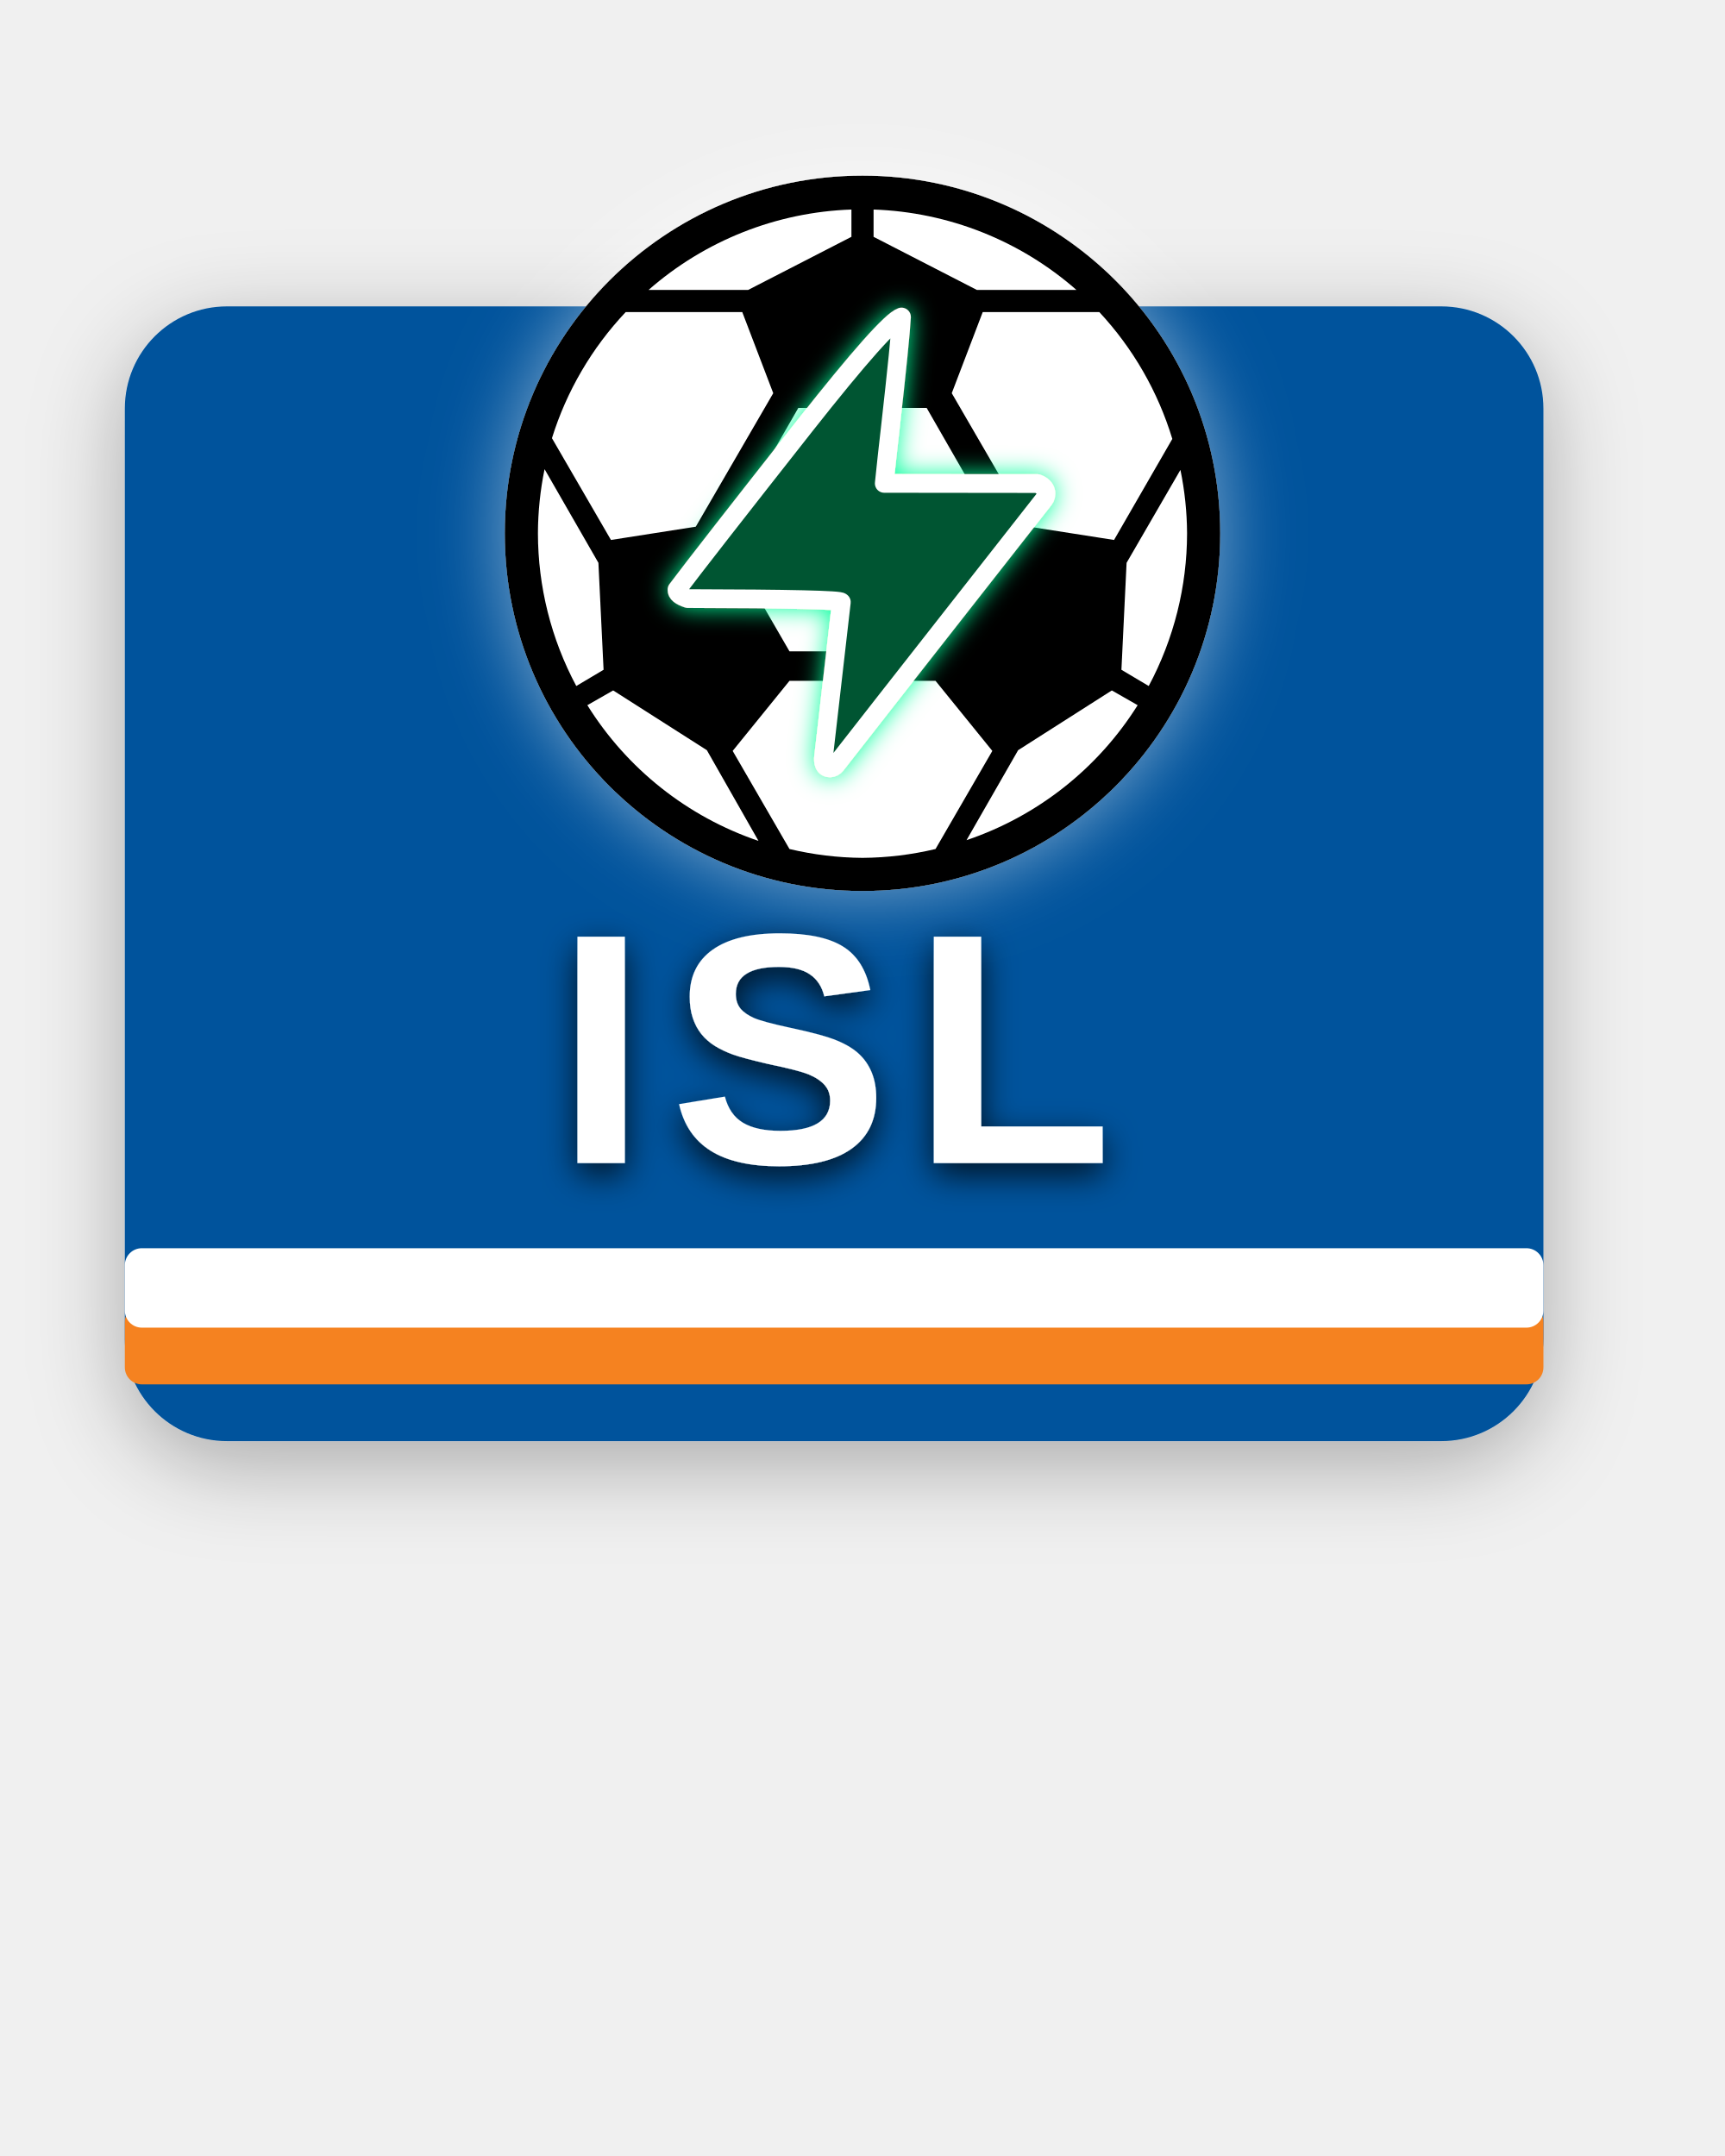
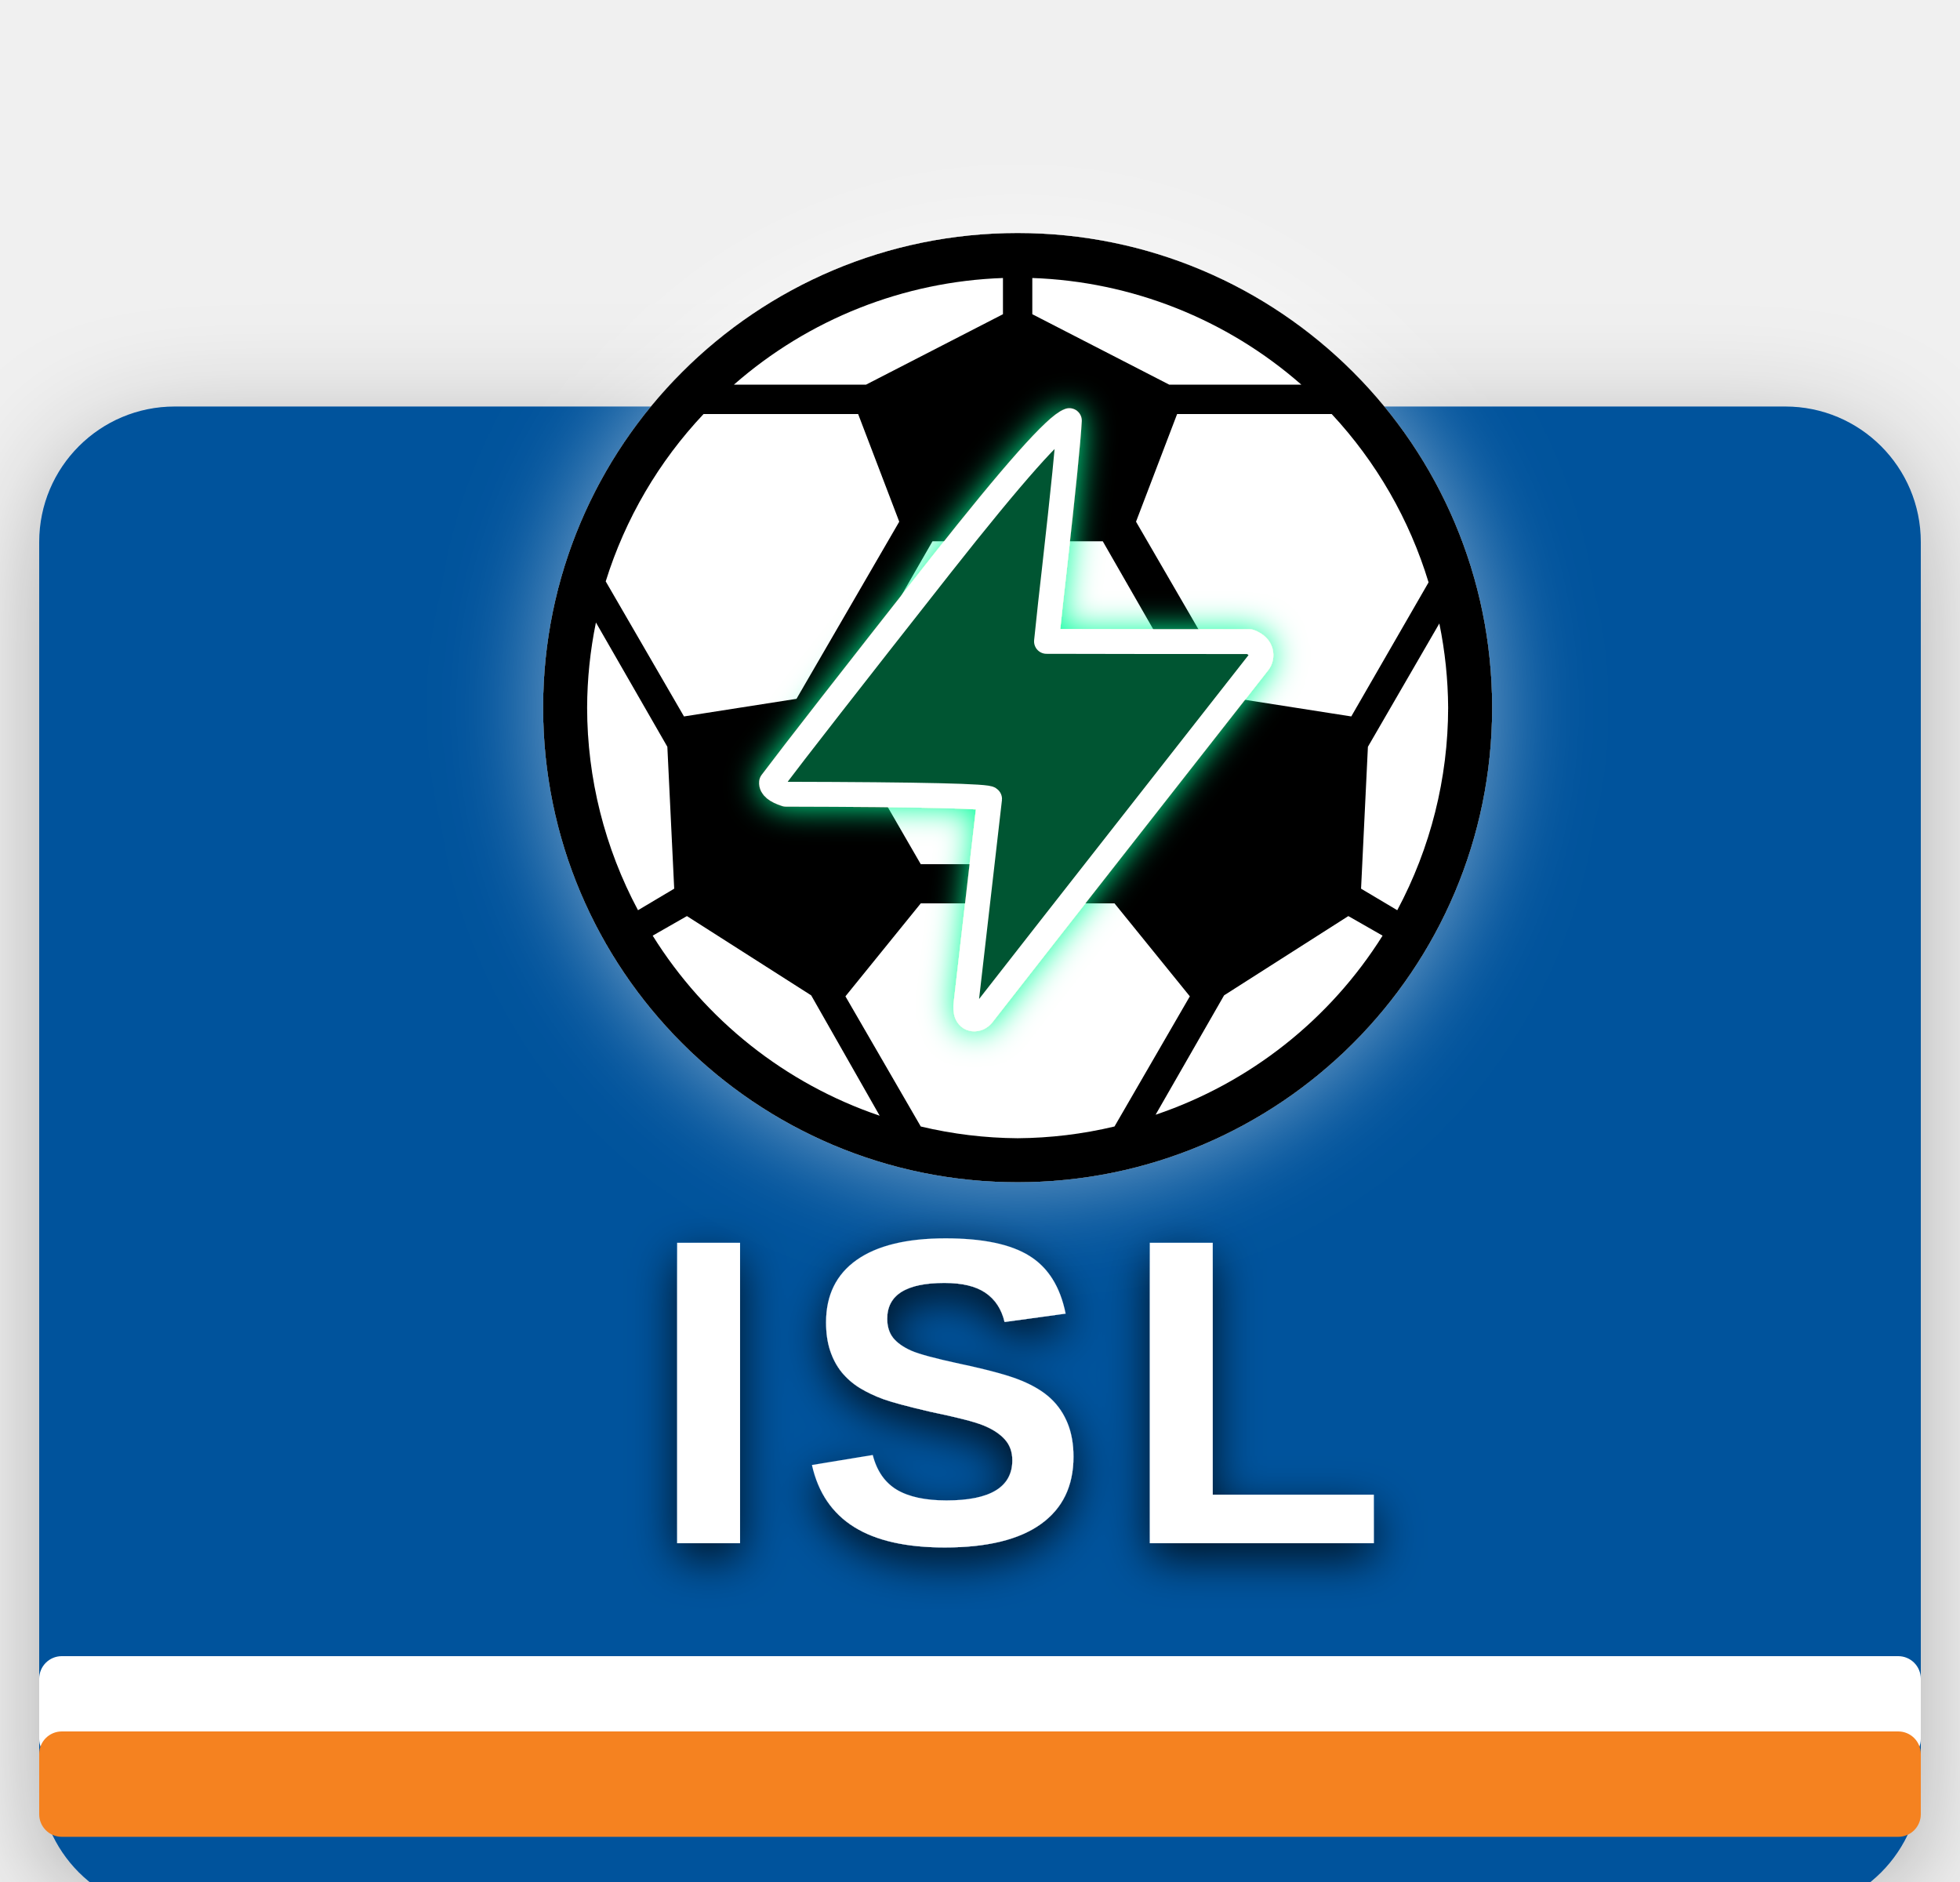
- <svg xmlns="http://www.w3.org/2000/svg" width="200" height="250" viewBox="0 -30 300 380">
+ <svg xmlns="http://www.w3.org/2000/svg" width="250" height="240" viewBox="0 -30 250 250">
  <defs>
    <filter id="boxShadow" x="-20%" y="-20%" width="140%" height="140%">
      <feDropShadow dx="0" dy="4" stdDeviation="8" flood-color="#000000" flood-opacity="0.3" />
    </filter>
    <filter id="ballGlow" x="-80%" y="-80%" width="260%" height="260%">
      <feDropShadow dx="0" dy="0" stdDeviation="10" flood-color="#ffffff" flood-opacity="0.5">
        <animate attributeName="stdDeviation" values="8;20;8" dur="1.5s" repeatCount="indefinite" />
      </feDropShadow>
    </filter>
    <filter id="boltGlow" x="-80%" y="-80%" width="260%" height="260%">
      <feDropShadow dx="0" dy="0" stdDeviation="14" flood-color="#00ff9c" flood-opacity="1">
        <animate attributeName="stdDeviation" values="5;25;5" dur="1.5s" repeatCount="indefinite" />
      </feDropShadow>
    </filter>
    <filter id="textShadow" x="-20%" y="-20%" width="140%" height="140%">
      <feDropShadow dx="0" dy="2" stdDeviation="3" flood-color="#000000" flood-opacity="0.8" />
    </filter>
  </defs>
-   <rect x="20" y="24" width="250" height="200" rx="18" fill="#00529C" filter="url(#boxShadow)" />
-   <rect x="20" y="200" width="250" height="14" rx="3" fill="#F58220" />
-   <rect x="20" y="190" width="250" height="14" rx="3" fill="#FFFFFF" />
-   <g filter="url(#ballGlow)" transform="translate(150 64) scale(0.65) translate(-97 -97)">
-     <circle cx="97" cy="97" r="97" fill="#000000" />
-     <path fill="#FFFFFF" d="m 94,9.2 a 88,88 0 0 0 -55,21.8 l 27,0 28,-14.4 0,-7.4 z m 6,0 0,7.4 28,14.4 27,0 a 88,88 0 0 0 -55,-21.8 z m -67.2,27.8 a 88,88 0 0 0 -20,34.2 l 16,27.6 23,-3.6 21,-36.2 -8.4,-22 -31.6,0 z m 96.8,0 -8.4,22 21,36.2 23,3.6 15.8,-27.4 a 88,88 0 0 0 -19.8,-34.4 l -31.6,0 z m -50,26 -20.2,35.2 17.8,30.8 39.6,0 17.8,-30.8 -20.2,-35.2 -34.8,0 z m -68.8,16.6 a 88,88 0 0 0 -1.8,17.4 88,88 0 0 0 10.4,41.4 l 7.4,-4.4 -1.4,-29 -14.6,-25.4 z m 172.4,0.2 -14.6,25.2 -1.4,29 7.4,4.4 a 88,88 0 0 0 10.4,-41.4 88,88 0 0 0 -1.8,-17.2 z m -106,57.2 -15.4,19 15.4,26.6 a 88,88 0 0 0 19.8,2.4 88,88 0 0 0 19.8,-2.4 l 15.4,-26.6 -15.4,-19 -39.6,0 z m -47.8,2.6 -7,4 A 88,88 0 0 0 68.8,180.4 l -14,-24.6 -25.4,-16.2 z m 135.2,0 -25.4,16.2 -14,24.4 a 88,88 0 0 0 46.4,-36.6 l -7,-4 z" />
+   <g transform="translate(-20,0)">
+     <rect x="20" y="24" width="250" height="200" rx="18" fill="#00529C" filter="url(#boxShadow)" />
+     <rect x="20" y="190" width="250" height="14" rx="3" fill="#FFFFFF" />
+     <rect x="20" y="200" width="250" height="14" rx="3" fill="#F58220" />
+     <g filter="url(#ballGlow)" transform="translate(150 64) scale(0.65) translate(-97 -97)">
+       <circle cx="97" cy="97" r="97" fill="#000000" />
+       <path fill="#FFFFFF" d="m 94,9.2 a 88,88 0 0 0 -55,21.8 l 27,0 28,-14.4 0,-7.4 z m 6,0 0,7.4 28,14.4 27,0 a 88,88 0 0 0 -55,-21.8 z m -67.2,27.8 a 88,88 0 0 0 -20,34.2 l 16,27.6 23,-3.6 21,-36.2 -8.4,-22 -31.6,0 z m 96.8,0 -8.4,22 21,36.2 23,3.6 15.8,-27.4 a 88,88 0 0 0 -19.8,-34.4 l -31.6,0 z m -50,26 -20.2,35.2 17.8,30.8 39.6,0 17.8,-30.8 -20.2,-35.2 -34.8,0 z m -68.8,16.6 a 88,88 0 0 0 -1.8,17.4 88,88 0 0 0 10.4,41.4 l 7.4,-4.4 -1.4,-29 -14.6,-25.4 z m 172.4,0.2 -14.6,25.2 -1.4,29 7.4,4.4 a 88,88 0 0 0 10.4,-41.4 88,88 0 0 0 -1.8,-17.2 z m -106,57.2 -15.4,19 15.4,26.6 a 88,88 0 0 0 19.8,2.4 88,88 0 0 0 19.8,-2.4 l 15.4,-26.6 -15.4,-19 -39.6,0 z m -47.8,2.6 -7,4 A 88,88 0 0 0 68.8,180.4 l -14,-24.6 -25.4,-16.2 z m 135.2,0 -25.4,16.2 -14,24.4 a 88,88 0 0 0 46.4,-36.6 l -7,-4 z" />
+     </g>
+     <g filter="url(#boltGlow)" transform="translate(150 92) scale(0.15) translate(-512 -690)">
+       <path fill="#035531" stroke="#ffffff" stroke-width="22" stroke-linejoin="round" d="M 537.56 444.67 Q 617.34 444.87 717.35 444.88 C 729.31 449.11 728.91 458.82 725.35 463.36 C 648.18 561.91 556.92 677.88 480.98 775.23 C 477.36 779.87 469.98 780.84 467.12 774.79 C 465.99 772.40 465.89 768.32 466.31 765.40 Q 478.98 656.06 487.15 584.19 Q 487.33 580.40 306.71 580.00 Q 293.45 575.68 294.03 569.55 Q 324.33 529.26 444.34 376.83 Q 540.12 255.37 557.82 249.16 Q 556.28 276.65 544.53 380.90 Q 541.13 410.01 537.56 444.67 Z" />
+     </g>
+     <text x="150" y="175" font-family="Arial, sans-serif" font-size="58" font-weight="900" letter-spacing="4" text-anchor="middle" fill="#FFFFFF" filter="url(#textShadow)">ISL</text>
  </g>
-   <g filter="url(#boltGlow)" transform="translate(150 92) scale(0.15) translate(-512 -690)">
-     <path fill="#035531" stroke="#ffffff" stroke-width="22" stroke-linejoin="round" d="M 537.56 444.67 Q 617.34 444.87 717.35 444.88 C 729.31 449.11 728.91 458.82 725.35 463.36 C 648.18 561.91 556.92 677.88 480.98 775.23 C 477.36 779.87 469.98 780.84 467.12 774.79 C 465.99 772.40 465.89 768.32 466.31 765.40 Q 478.98 656.06 487.15 584.19 Q 487.33 580.40 306.71 580.00 Q 293.45 575.68 294.03 569.55 Q 324.33 529.26 444.34 376.83 Q 540.12 255.37 557.82 249.16 Q 556.28 276.65 544.53 380.90 Q 541.13 410.01 537.56 444.67 Z" />
-   </g>
-   <text x="145" y="175" font-family="Arial, sans-serif" font-size="58" font-weight="900" letter-spacing="4" text-anchor="middle" fill="#FFFFFF" filter="url(#textShadow)">ISL</text>
</svg>
